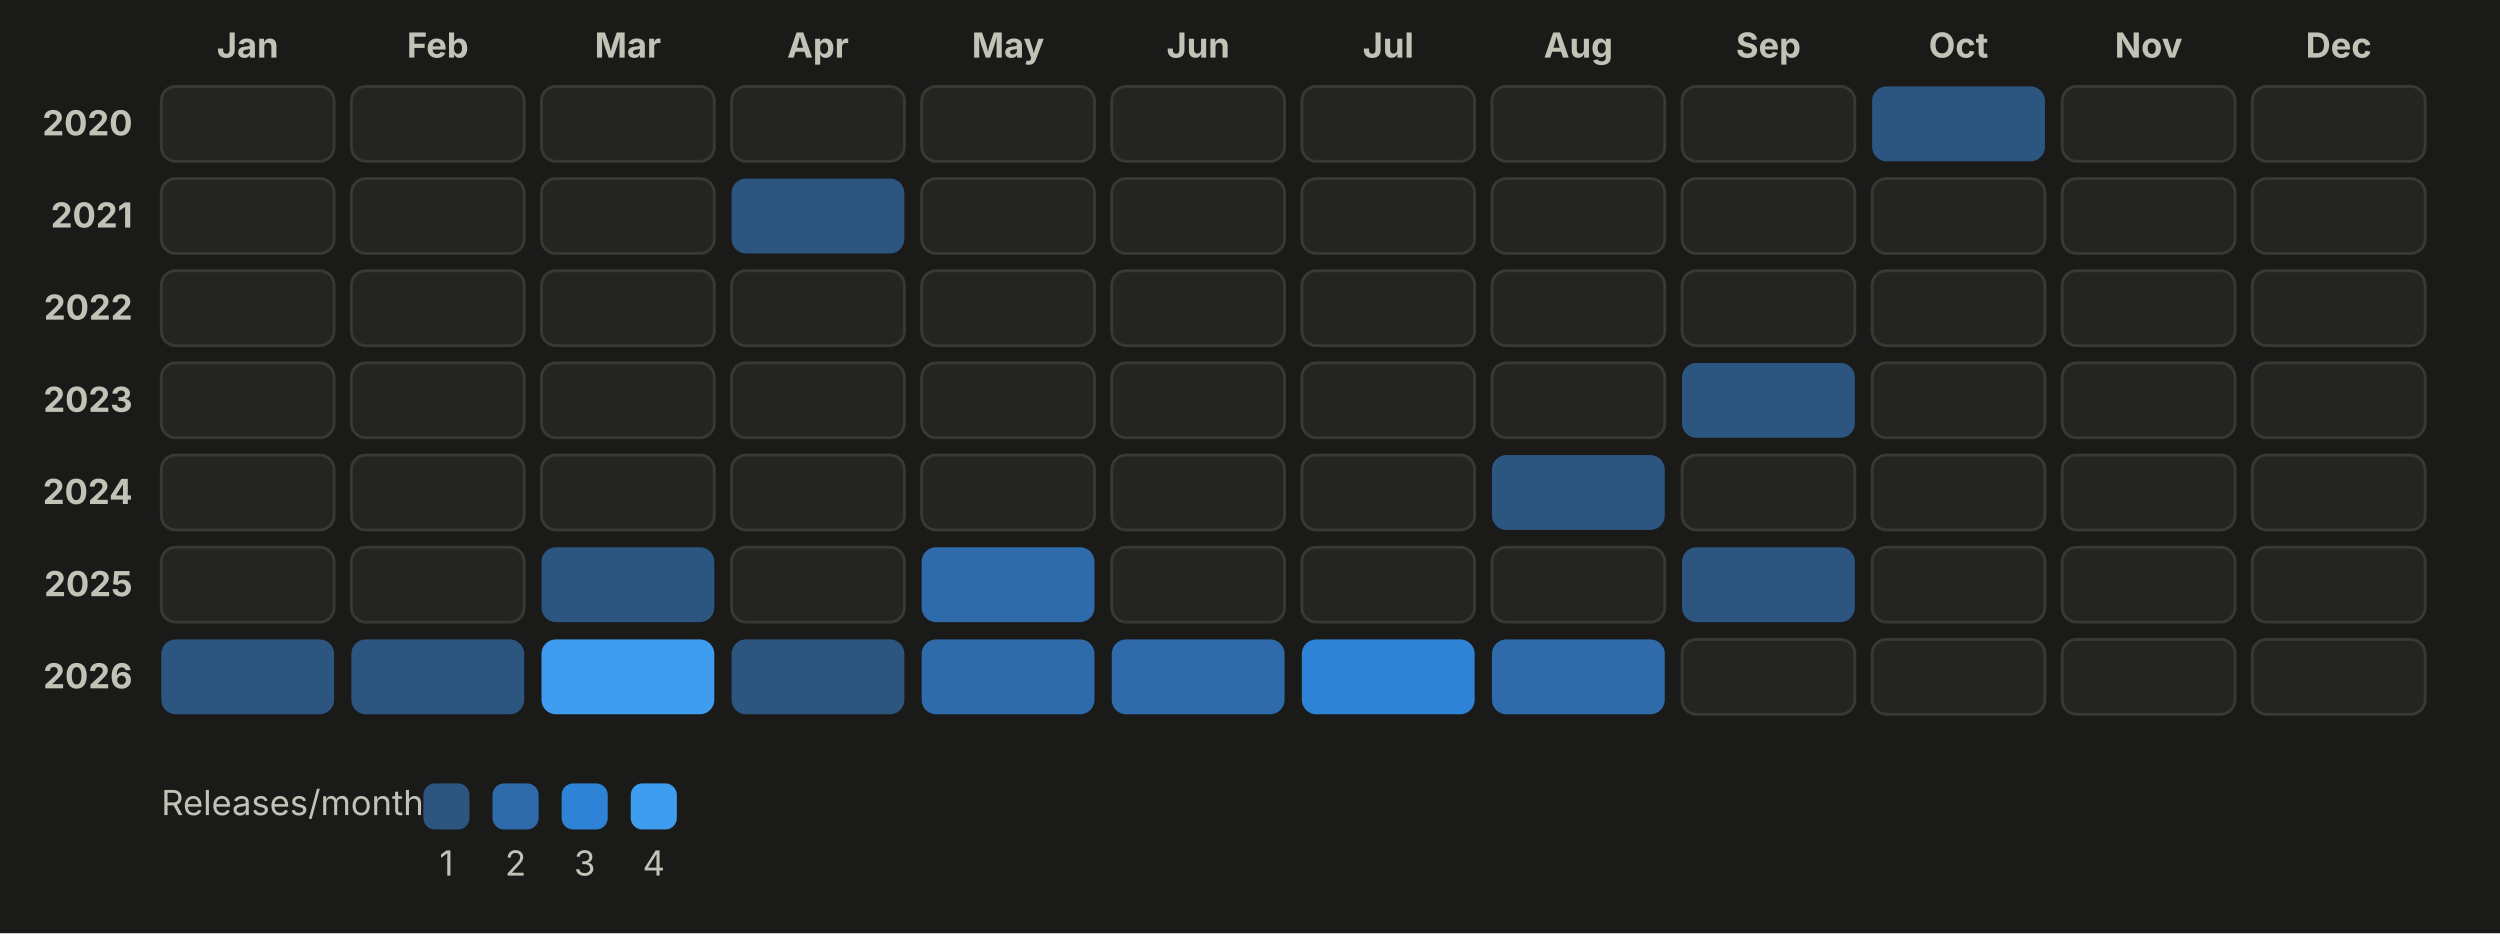
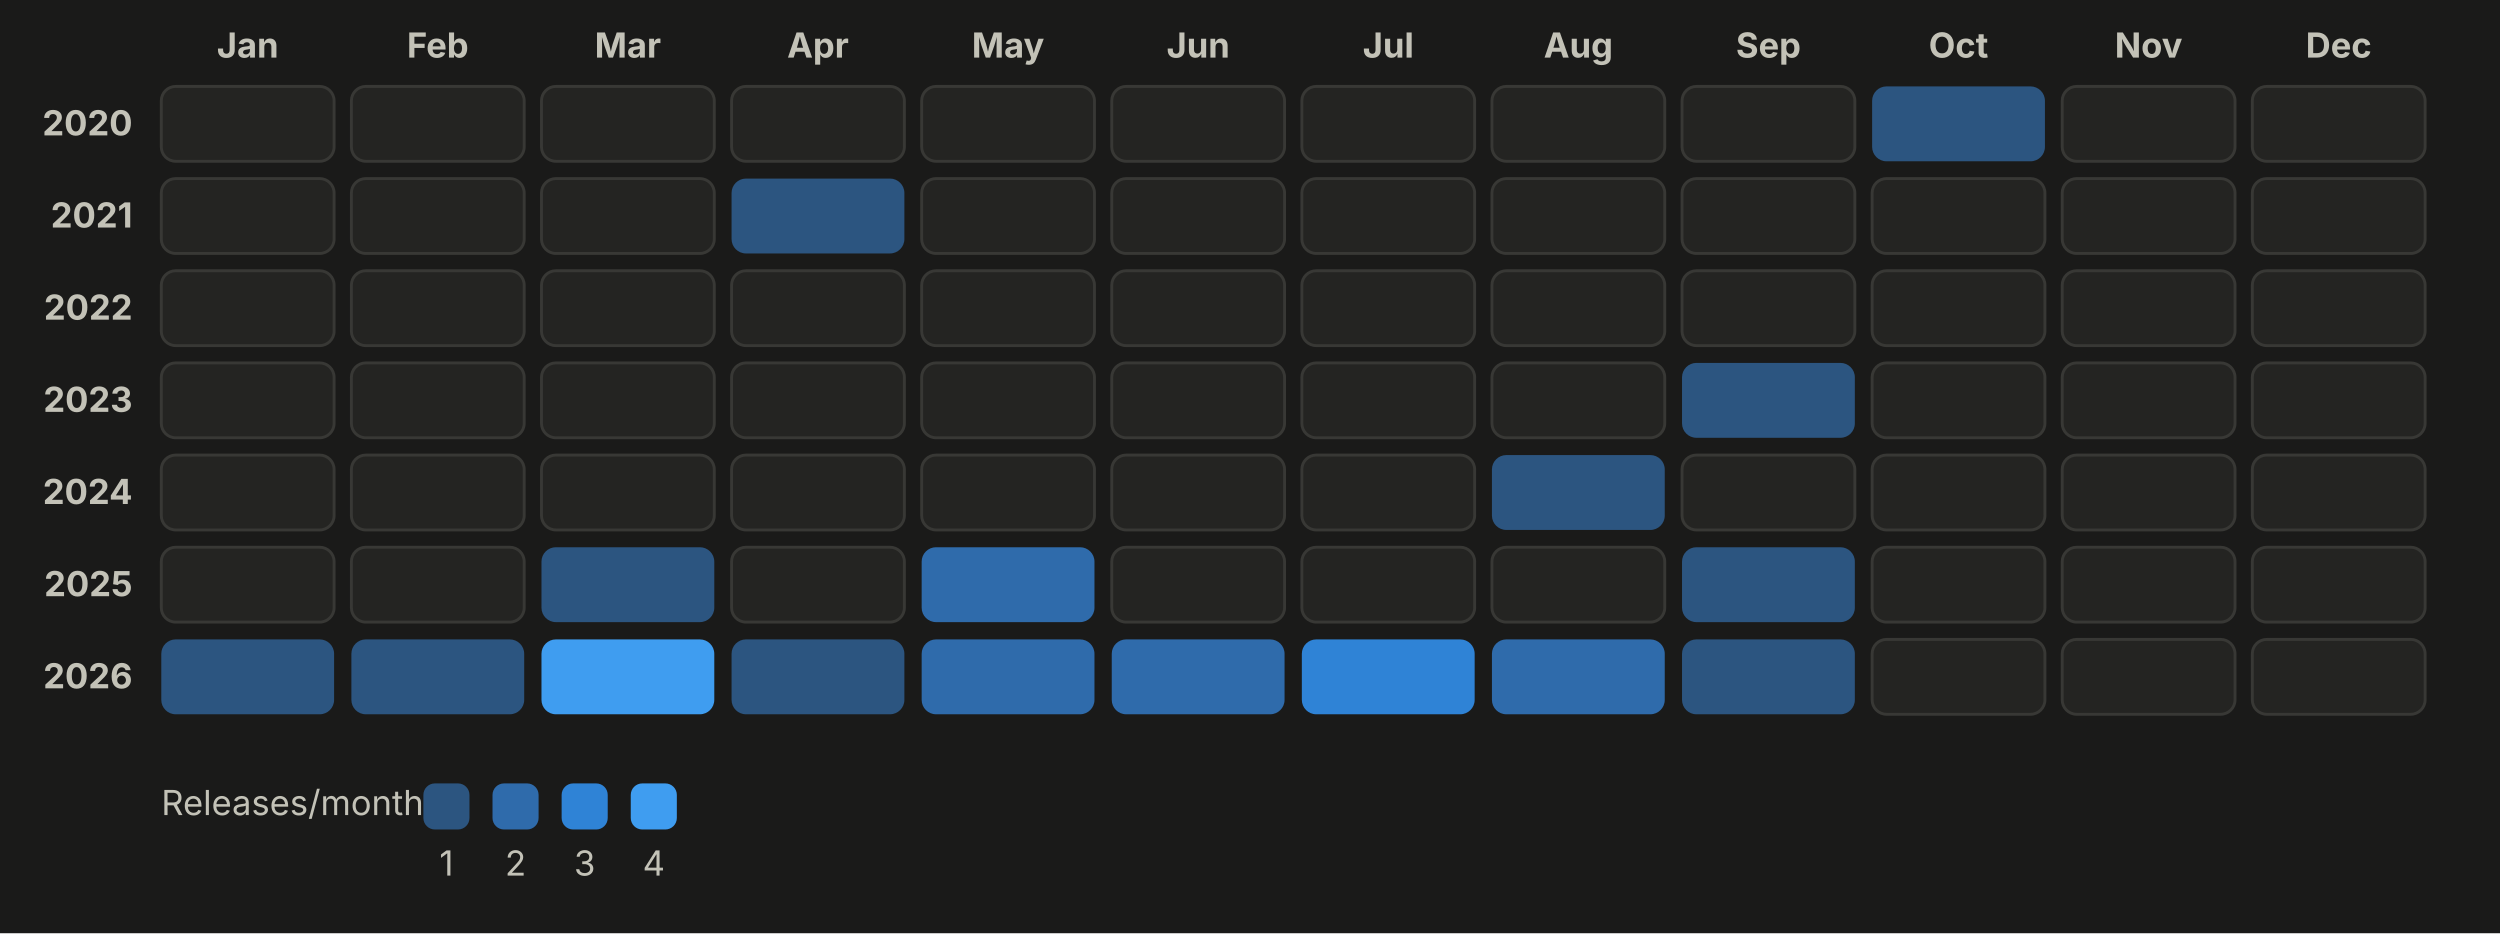
<svg xmlns="http://www.w3.org/2000/svg" width="868" height="324" viewBox="0 0 868 324">
  <rect width="868" height="324" fill="#1a1a19" />
  <style>text{font-family:"Segoe UI",Inter,Arial,sans-serif;fill:#ffffff}.title{font-size:22px;font-weight:700}.sub{font-size:12px;fill:#c3c2b7}.muted{font-size:11px;fill:#898781}.axis{font-size:12px;fill:#898781}.grid{stroke:#2c2c2a;stroke-width:1}.legend{font-size:12px;fill:#c3c2b7}.count{font-size:10px;font-weight:700}.axis-strong{font-size:12px;font-weight:700;fill:#c3c2b7}</style>
  <text x="86.0" y="20" text-anchor="middle" class="axis-strong">Jan</text>
  <text x="152.0" y="20" text-anchor="middle" class="axis-strong">Feb</text>
  <text x="218.0" y="20" text-anchor="middle" class="axis-strong">Mar</text>
  <text x="284.0" y="20" text-anchor="middle" class="axis-strong">Apr</text>
  <text x="350.0" y="20" text-anchor="middle" class="axis-strong">May</text>
  <text x="416.0" y="20" text-anchor="middle" class="axis-strong">Jun</text>
  <text x="482.0" y="20" text-anchor="middle" class="axis-strong">Jul</text>
  <text x="548.0" y="20" text-anchor="middle" class="axis-strong">Aug</text>
  <text x="614.0" y="20" text-anchor="middle" class="axis-strong">Sep</text>
  <text x="680.0" y="20" text-anchor="middle" class="axis-strong">Oct</text>
  <text x="746.0" y="20" text-anchor="middle" class="axis-strong">Nov</text>
  <text x="812.0" y="20" text-anchor="middle" class="axis-strong">Dec</text>
  <text x="46" y="47.0" text-anchor="end" class="axis-strong">2020</text>
  <rect x="56" y="30" width="60" height="26" rx="5" fill="#242422" stroke="#383835" stroke-width="1" />
  <rect x="122" y="30" width="60" height="26" rx="5" fill="#242422" stroke="#383835" stroke-width="1" />
  <rect x="188" y="30" width="60" height="26" rx="5" fill="#242422" stroke="#383835" stroke-width="1" />
  <rect x="254" y="30" width="60" height="26" rx="5" fill="#242422" stroke="#383835" stroke-width="1" />
  <rect x="320" y="30" width="60" height="26" rx="5" fill="#242422" stroke="#383835" stroke-width="1" />
  <rect x="386" y="30" width="60" height="26" rx="5" fill="#242422" stroke="#383835" stroke-width="1" />
  <rect x="452" y="30" width="60" height="26" rx="5" fill="#242422" stroke="#383835" stroke-width="1" />
  <rect x="518" y="30" width="60" height="26" rx="5" fill="#242422" stroke="#383835" stroke-width="1" />
  <rect x="584" y="30" width="60" height="26" rx="5" fill="#242422" stroke="#383835" stroke-width="1" />
  <rect x="650" y="30" width="60" height="26" rx="5" fill="#2c5580" />
  <rect x="716" y="30" width="60" height="26" rx="5" fill="#242422" stroke="#383835" stroke-width="1" />
  <rect x="782" y="30" width="60" height="26" rx="5" fill="#242422" stroke="#383835" stroke-width="1" />
  <text x="46" y="79.0" text-anchor="end" class="axis-strong">2021</text>
  <rect x="56" y="62" width="60" height="26" rx="5" fill="#242422" stroke="#383835" stroke-width="1" />
  <rect x="122" y="62" width="60" height="26" rx="5" fill="#242422" stroke="#383835" stroke-width="1" />
  <rect x="188" y="62" width="60" height="26" rx="5" fill="#242422" stroke="#383835" stroke-width="1" />
  <rect x="254" y="62" width="60" height="26" rx="5" fill="#2c5580" />
  <rect x="320" y="62" width="60" height="26" rx="5" fill="#242422" stroke="#383835" stroke-width="1" />
  <rect x="386" y="62" width="60" height="26" rx="5" fill="#242422" stroke="#383835" stroke-width="1" />
  <rect x="452" y="62" width="60" height="26" rx="5" fill="#242422" stroke="#383835" stroke-width="1" />
  <rect x="518" y="62" width="60" height="26" rx="5" fill="#242422" stroke="#383835" stroke-width="1" />
  <rect x="584" y="62" width="60" height="26" rx="5" fill="#242422" stroke="#383835" stroke-width="1" />
  <rect x="650" y="62" width="60" height="26" rx="5" fill="#242422" stroke="#383835" stroke-width="1" />
  <rect x="716" y="62" width="60" height="26" rx="5" fill="#242422" stroke="#383835" stroke-width="1" />
  <rect x="782" y="62" width="60" height="26" rx="5" fill="#242422" stroke="#383835" stroke-width="1" />
  <text x="46" y="111.0" text-anchor="end" class="axis-strong">2022</text>
  <rect x="56" y="94" width="60" height="26" rx="5" fill="#242422" stroke="#383835" stroke-width="1" />
  <rect x="122" y="94" width="60" height="26" rx="5" fill="#242422" stroke="#383835" stroke-width="1" />
  <rect x="188" y="94" width="60" height="26" rx="5" fill="#242422" stroke="#383835" stroke-width="1" />
  <rect x="254" y="94" width="60" height="26" rx="5" fill="#242422" stroke="#383835" stroke-width="1" />
  <rect x="320" y="94" width="60" height="26" rx="5" fill="#242422" stroke="#383835" stroke-width="1" />
  <rect x="386" y="94" width="60" height="26" rx="5" fill="#242422" stroke="#383835" stroke-width="1" />
  <rect x="452" y="94" width="60" height="26" rx="5" fill="#242422" stroke="#383835" stroke-width="1" />
  <rect x="518" y="94" width="60" height="26" rx="5" fill="#242422" stroke="#383835" stroke-width="1" />
  <rect x="584" y="94" width="60" height="26" rx="5" fill="#242422" stroke="#383835" stroke-width="1" />
  <rect x="650" y="94" width="60" height="26" rx="5" fill="#242422" stroke="#383835" stroke-width="1" />
  <rect x="716" y="94" width="60" height="26" rx="5" fill="#242422" stroke="#383835" stroke-width="1" />
  <rect x="782" y="94" width="60" height="26" rx="5" fill="#242422" stroke="#383835" stroke-width="1" />
  <text x="46" y="143.0" text-anchor="end" class="axis-strong">2023</text>
  <rect x="56" y="126" width="60" height="26" rx="5" fill="#242422" stroke="#383835" stroke-width="1" />
  <rect x="122" y="126" width="60" height="26" rx="5" fill="#242422" stroke="#383835" stroke-width="1" />
  <rect x="188" y="126" width="60" height="26" rx="5" fill="#242422" stroke="#383835" stroke-width="1" />
  <rect x="254" y="126" width="60" height="26" rx="5" fill="#242422" stroke="#383835" stroke-width="1" />
  <rect x="320" y="126" width="60" height="26" rx="5" fill="#242422" stroke="#383835" stroke-width="1" />
  <rect x="386" y="126" width="60" height="26" rx="5" fill="#242422" stroke="#383835" stroke-width="1" />
  <rect x="452" y="126" width="60" height="26" rx="5" fill="#242422" stroke="#383835" stroke-width="1" />
  <rect x="518" y="126" width="60" height="26" rx="5" fill="#242422" stroke="#383835" stroke-width="1" />
  <rect x="584" y="126" width="60" height="26" rx="5" fill="#2c5580" />
  <rect x="650" y="126" width="60" height="26" rx="5" fill="#242422" stroke="#383835" stroke-width="1" />
  <rect x="716" y="126" width="60" height="26" rx="5" fill="#242422" stroke="#383835" stroke-width="1" />
  <rect x="782" y="126" width="60" height="26" rx="5" fill="#242422" stroke="#383835" stroke-width="1" />
  <text x="46" y="175.0" text-anchor="end" class="axis-strong">2024</text>
  <rect x="56" y="158" width="60" height="26" rx="5" fill="#242422" stroke="#383835" stroke-width="1" />
  <rect x="122" y="158" width="60" height="26" rx="5" fill="#242422" stroke="#383835" stroke-width="1" />
  <rect x="188" y="158" width="60" height="26" rx="5" fill="#242422" stroke="#383835" stroke-width="1" />
  <rect x="254" y="158" width="60" height="26" rx="5" fill="#242422" stroke="#383835" stroke-width="1" />
  <rect x="320" y="158" width="60" height="26" rx="5" fill="#242422" stroke="#383835" stroke-width="1" />
  <rect x="386" y="158" width="60" height="26" rx="5" fill="#242422" stroke="#383835" stroke-width="1" />
  <rect x="452" y="158" width="60" height="26" rx="5" fill="#242422" stroke="#383835" stroke-width="1" />
  <rect x="518" y="158" width="60" height="26" rx="5" fill="#2c5580" />
  <rect x="584" y="158" width="60" height="26" rx="5" fill="#242422" stroke="#383835" stroke-width="1" />
  <rect x="650" y="158" width="60" height="26" rx="5" fill="#242422" stroke="#383835" stroke-width="1" />
  <rect x="716" y="158" width="60" height="26" rx="5" fill="#242422" stroke="#383835" stroke-width="1" />
  <rect x="782" y="158" width="60" height="26" rx="5" fill="#242422" stroke="#383835" stroke-width="1" />
  <text x="46" y="207.0" text-anchor="end" class="axis-strong">2025</text>
  <rect x="56" y="190" width="60" height="26" rx="5" fill="#242422" stroke="#383835" stroke-width="1" />
  <rect x="122" y="190" width="60" height="26" rx="5" fill="#242422" stroke="#383835" stroke-width="1" />
  <rect x="188" y="190" width="60" height="26" rx="5" fill="#2c5580" />
  <rect x="254" y="190" width="60" height="26" rx="5" fill="#242422" stroke="#383835" stroke-width="1" />
  <rect x="320" y="190" width="60" height="26" rx="5" fill="#2f6bab" />
  <rect x="386" y="190" width="60" height="26" rx="5" fill="#242422" stroke="#383835" stroke-width="1" />
  <rect x="452" y="190" width="60" height="26" rx="5" fill="#242422" stroke="#383835" stroke-width="1" />
  <rect x="518" y="190" width="60" height="26" rx="5" fill="#242422" stroke="#383835" stroke-width="1" />
  <rect x="584" y="190" width="60" height="26" rx="5" fill="#2c5580" />
  <rect x="650" y="190" width="60" height="26" rx="5" fill="#242422" stroke="#383835" stroke-width="1" />
  <rect x="716" y="190" width="60" height="26" rx="5" fill="#242422" stroke="#383835" stroke-width="1" />
  <rect x="782" y="190" width="60" height="26" rx="5" fill="#242422" stroke="#383835" stroke-width="1" />
  <text x="46" y="239.0" text-anchor="end" class="axis-strong">2026</text>
  <rect x="56" y="222" width="60" height="26" rx="5" fill="#2c5580" />
  <rect x="122" y="222" width="60" height="26" rx="5" fill="#2c5580" />
  <rect x="188" y="222" width="60" height="26" rx="5" fill="#3f9df0" />
  <rect x="254" y="222" width="60" height="26" rx="5" fill="#2c5580" />
  <rect x="320" y="222" width="60" height="26" rx="5" fill="#2f6bab" />
  <rect x="386" y="222" width="60" height="26" rx="5" fill="#2f6bab" />
  <rect x="452" y="222" width="60" height="26" rx="5" fill="#2f83d6" />
  <rect x="518" y="222" width="60" height="26" rx="5" fill="#2f6bab" />
-   <rect x="584" y="222" width="60" height="26" rx="5" fill="#242422" stroke="#383835" stroke-width="1" />
+   <rect x="584" y="222" width="60" height="26" rx="5" fill="#2c5580" />
  <rect x="650" y="222" width="60" height="26" rx="5" fill="#242422" stroke="#383835" stroke-width="1" />
  <rect x="716" y="222" width="60" height="26" rx="5" fill="#242422" stroke="#383835" stroke-width="1" />
  <rect x="782" y="222" width="60" height="26" rx="5" fill="#242422" stroke="#383835" stroke-width="1" />
  <text x="56" y="283" class="legend">Releases/month:</text>
  <rect x="147" y="272" width="16" height="16" rx="4" fill="#2c5580" />
  <text x="155" y="304" text-anchor="middle" class="legend">1</text>
  <rect x="171" y="272" width="16" height="16" rx="4" fill="#2f6bab" />
  <text x="179" y="304" text-anchor="middle" class="legend">2</text>
  <rect x="195" y="272" width="16" height="16" rx="4" fill="#2f83d6" />
  <text x="203" y="304" text-anchor="middle" class="legend">3</text>
  <rect x="219" y="272" width="16" height="16" rx="4" fill="#3f9df0" />
  <text x="227" y="304" text-anchor="middle" class="legend">4</text>
</svg>
